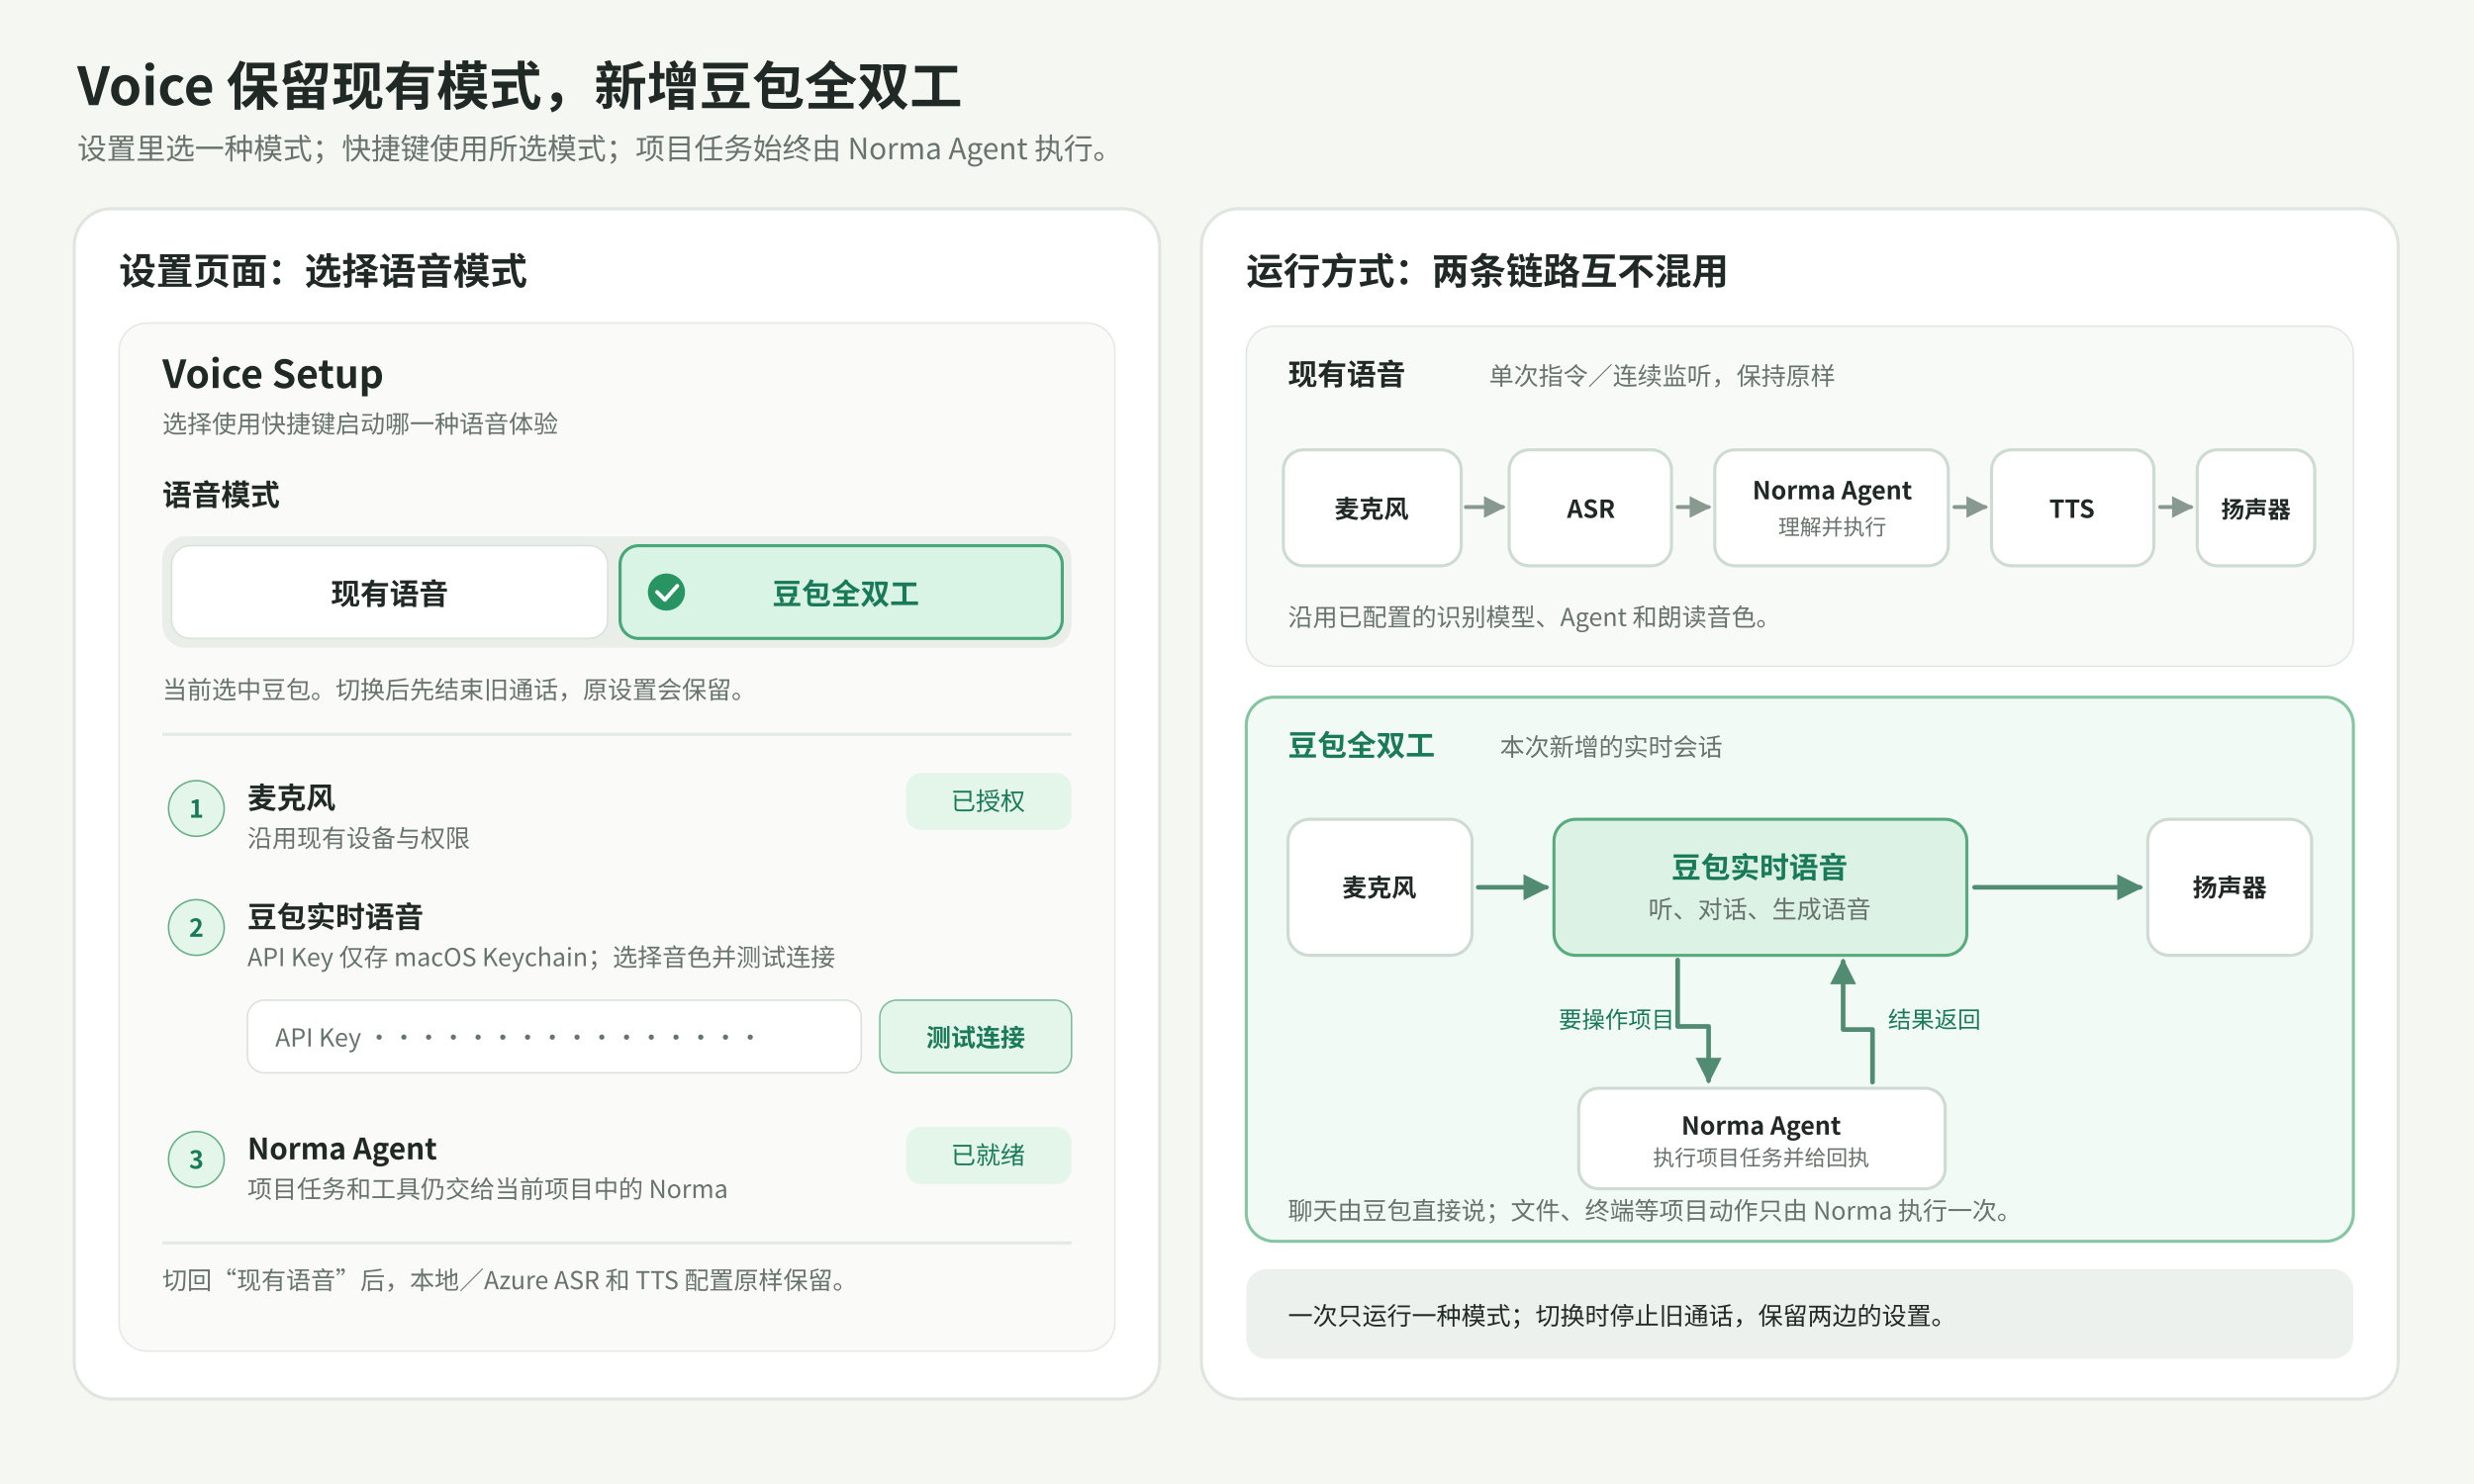
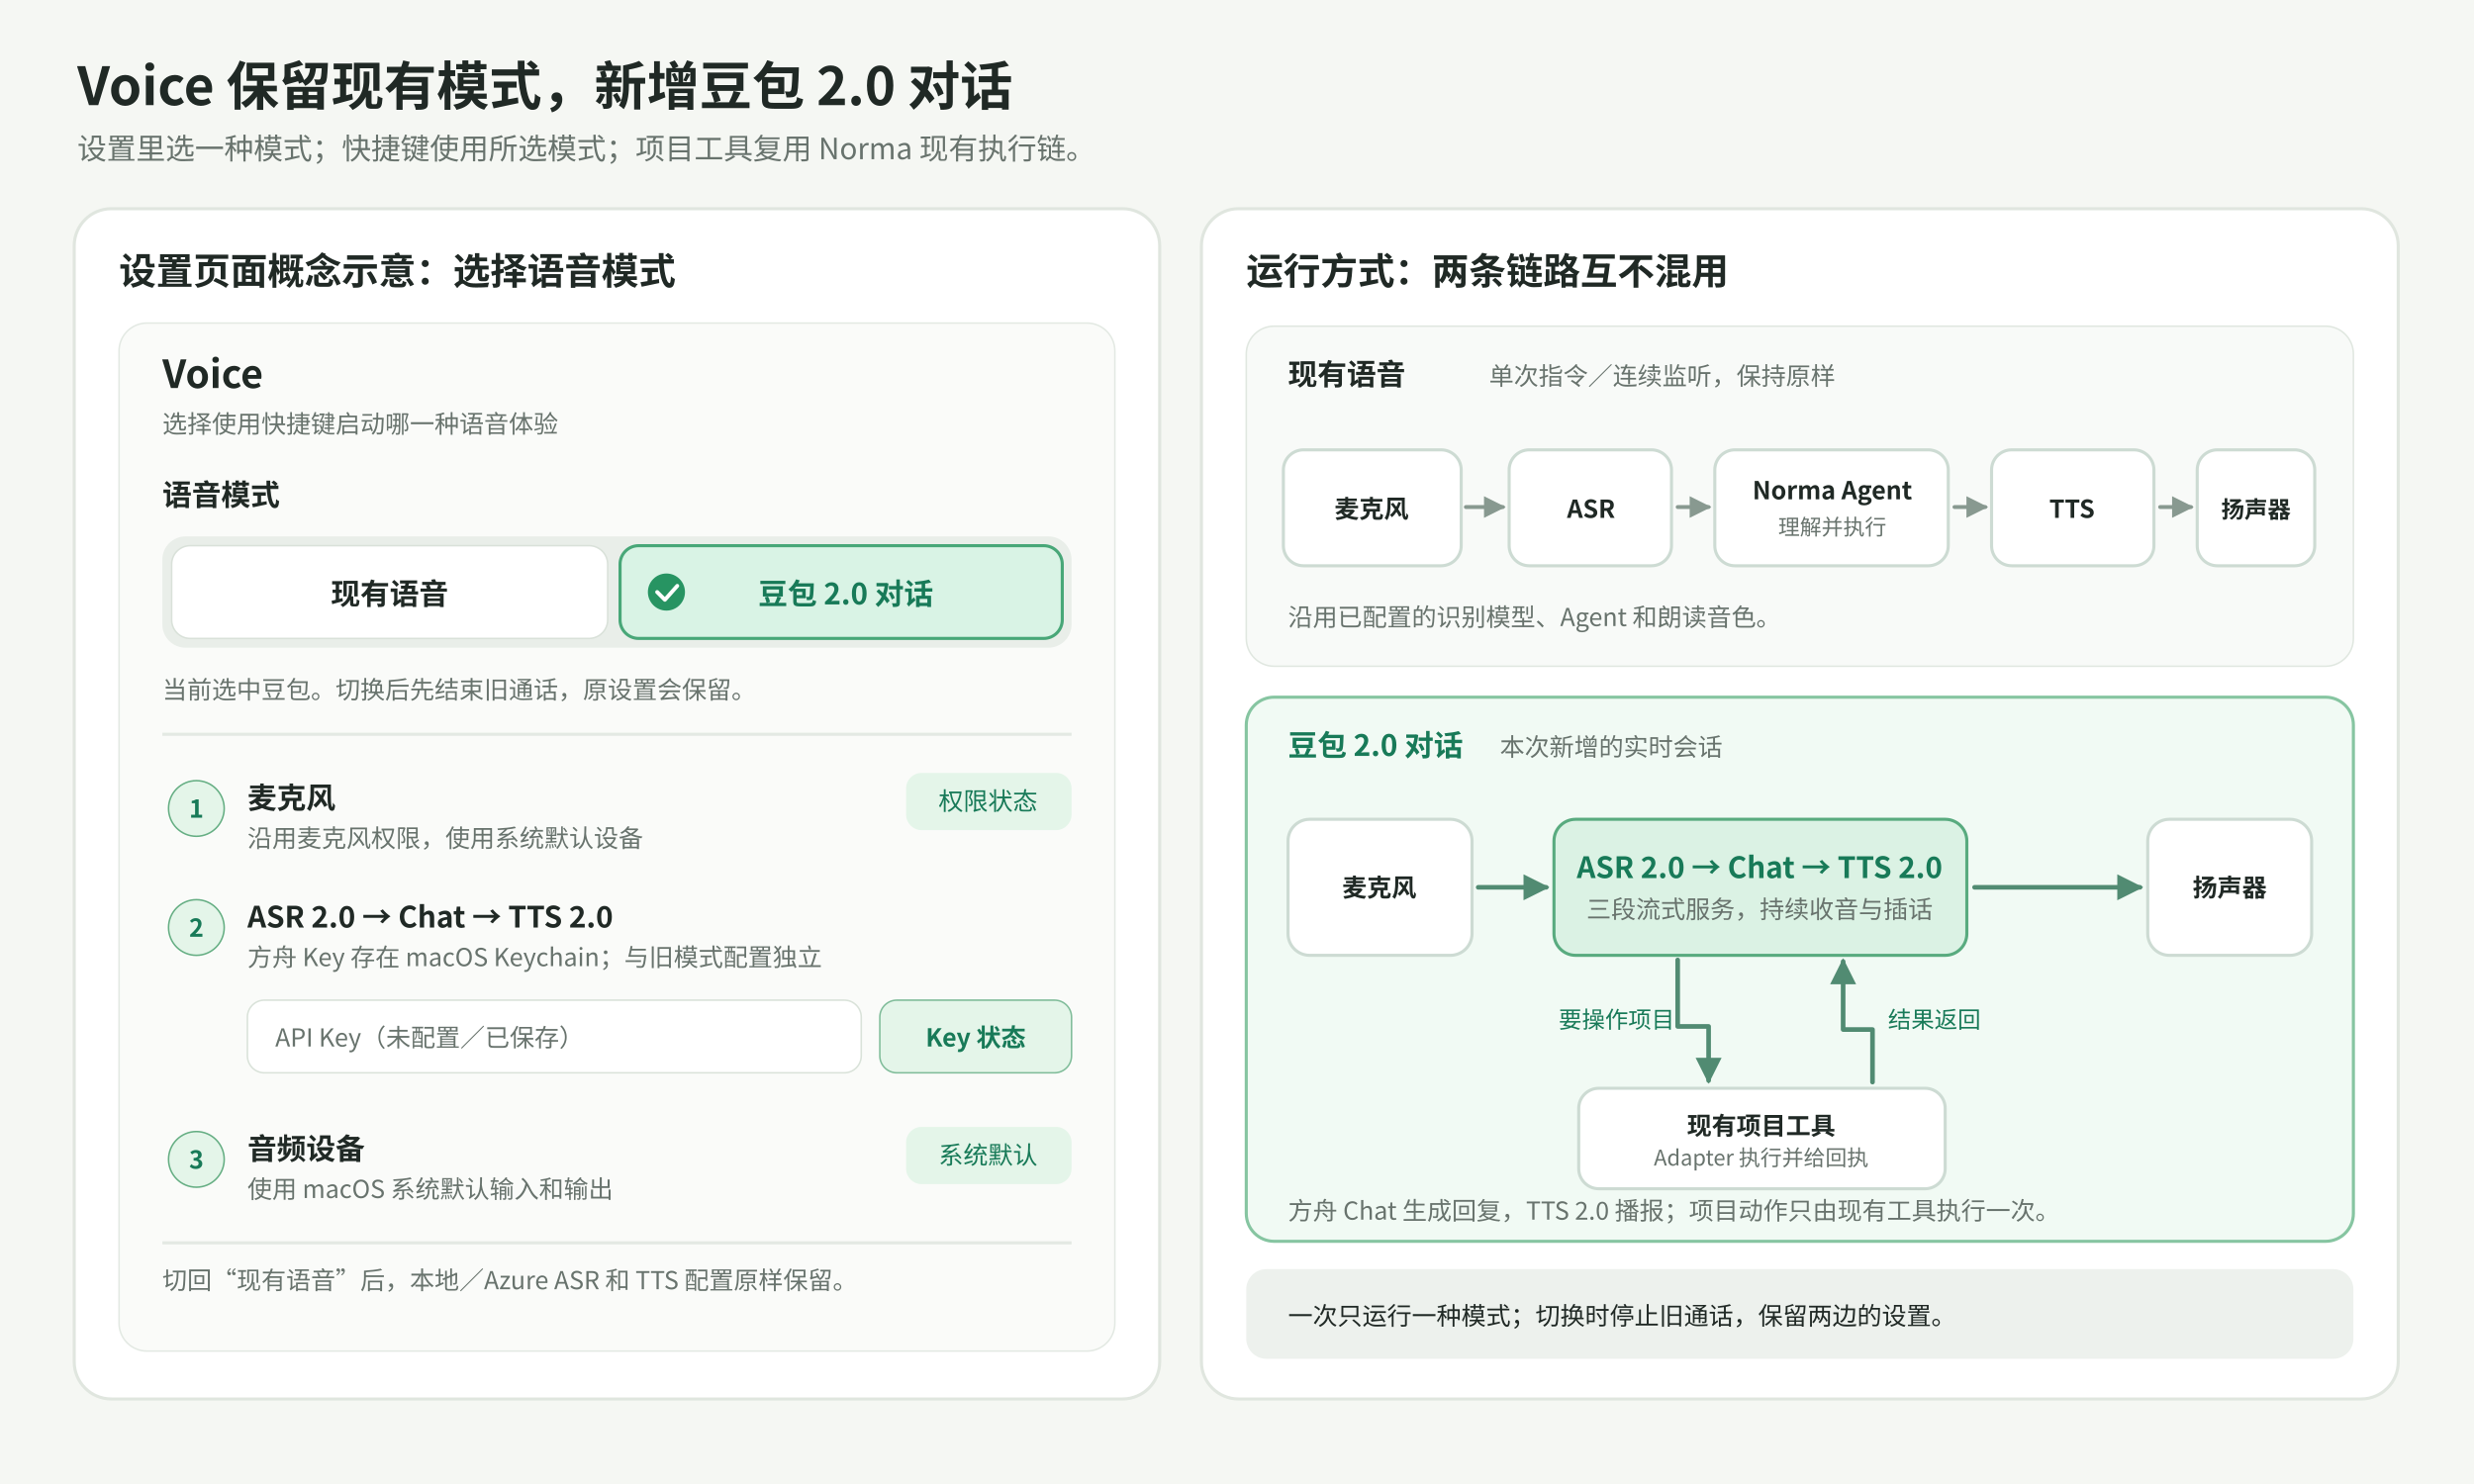
<svg xmlns="http://www.w3.org/2000/svg" width="1600" height="960" viewBox="0 0 1600 960" role="img" aria-labelledby="title desc">
  <defs>
    <style>
      text { font-family: "PingFang SC", "Hiragino Sans GB", "Noto Sans CJK SC", "Microsoft YaHei", sans-serif; }
      .ink { fill: #202925; }
      .muted { fill: #68736d; }
      .green { fill: #187a58; }
      .small { font-size: 16px; }
      .body { font-size: 19px; }
      .strong { font-weight: 650; }
      .node { fill: #ffffff; stroke: #cddbd3; stroke-width: 2; }
      .arrow { fill: none; stroke: #518b72; stroke-width: 3; stroke-linecap: round; stroke-linejoin: round; marker-end: url(#arrowhead); }
      .soft-arrow { fill: none; stroke: #889990; stroke-width: 2.5; stroke-linecap: round; stroke-linejoin: round; marker-end: url(#gray-arrowhead); }
    </style>
    <marker id="arrowhead" viewBox="0 0 10 10" refX="8" refY="5" markerWidth="7" markerHeight="7" orient="auto-start-reverse">
      <path d="M 1 1 L 9 5 L 1 9 Z" fill="#518b72" />
    </marker>
    <marker id="gray-arrowhead" viewBox="0 0 10 10" refX="8" refY="5" markerWidth="7" markerHeight="7" orient="auto-start-reverse">
      <path d="M 1 1 L 9 5 L 1 9 Z" fill="#889990" />
    </marker>
  </defs>
  <rect width="1600" height="960" fill="#f5f7f3" />
-   <text x="50" y="68" class="ink strong" font-size="34">Voice 保留现有模式，新增豆包全双工</text>
-   <text x="50" y="103" class="muted body">设置里选一种模式；快捷键使用所选模式；项目任务始终由 Norma Agent 执行。</text>
+   <text x="50" y="68" class="ink strong" font-size="34">Voice 保留现有模式，新增豆包 2.0 对话</text>
+   <text x="50" y="103" class="muted body">设置里选一种模式；快捷键使用所选模式；项目工具复用 Norma 现有执行链。</text>
  <rect x="48" y="135" width="702" height="770" rx="24" fill="#ffffff" stroke="#e0e6df" stroke-width="2" />
-   <text x="77" y="184" class="ink strong" font-size="24">设置页面：选择语音模式</text>
+   <text x="77" y="184" class="ink strong" font-size="24">设置页面概念示意：选择语音模式</text>
  <rect x="77" y="209" width="644" height="665" rx="18" fill="#fafbf9" stroke="#e3e9e3" />
-   <text x="105" y="251" class="ink strong" font-size="25">Voice Setup</text>
+   <text x="105" y="251" class="ink strong" font-size="25">Voice</text>
  <text x="105" y="280" class="muted small">选择使用快捷键启动哪一种语音体验</text>
  <text x="105" y="327" class="ink strong body">语音模式</text>
  <rect x="105" y="347" width="588" height="72" rx="15" fill="#e9eee9" />
  <rect x="111" y="353" width="282" height="60" rx="12" fill="#ffffff" stroke="#d9e1d9" />
  <text x="252" y="391" text-anchor="middle" class="ink strong body">现有语音</text>
  <rect x="401" y="353" width="286" height="60" rx="12" fill="#d9f3e5" stroke="#48a778" stroke-width="2" />
  <circle cx="431" cy="383" r="12" fill="#279462" />
  <path d="M 425 383 L 430 388 L 438 379" fill="none" stroke="#ffffff" stroke-width="2.5" stroke-linecap="round" stroke-linejoin="round" />
-   <text x="547" y="391" text-anchor="middle" class="green strong body">豆包全双工</text>
+   <text x="547" y="391" text-anchor="middle" class="green strong body">豆包 2.0 对话</text>
  <text x="105" y="452" class="muted small">当前选中豆包。切换后先结束旧通话，原设置会保留。</text>
  <line x1="105" y1="475" x2="693" y2="475" stroke="#e3e9e3" stroke-width="2" />
  <circle cx="127" cy="523" r="18" fill="#e4f5e9" stroke="#65ae83" />
  <text x="127" y="529" text-anchor="middle" class="green strong small">1</text>
  <text x="160" y="523" class="ink strong body">麦克风</text>
-   <text x="160" y="548" class="muted small">沿用现有设备与权限</text>
+   <text x="160" y="548" class="muted small">沿用麦克风权限，使用系统默认设备</text>
  <rect x="586" y="500" width="107" height="37" rx="10" fill="#e4f5e9" />
-   <text x="639" y="524" text-anchor="middle" class="green small">已授权</text>
+   <text x="639" y="524" text-anchor="middle" class="green small">权限状态</text>
  <circle cx="127" cy="600" r="18" fill="#e4f5e9" stroke="#65ae83" />
  <text x="127" y="606" text-anchor="middle" class="green strong small">2</text>
-   <text x="160" y="600" class="ink strong body">豆包实时语音</text>
-   <text x="160" y="625" class="muted small">API Key 仅存 macOS Keychain；选择音色并测试连接</text>
+   <text x="160" y="600" class="ink strong body">ASR 2.0 → Chat → TTS 2.0</text>
+   <text x="160" y="625" class="muted small">方舟 Key 存在 macOS Keychain；与旧模式配置独立</text>
  <rect x="160" y="647" width="397" height="47" rx="11" fill="#ffffff" stroke="#d9e2d9" />
-   <text x="178" y="677" class="muted small">API Key  ••••••••••••••••</text>
+   <text x="178" y="677" class="muted small">API Key（未配置／已保存）</text>
  <rect x="569" y="647" width="124" height="47" rx="11" fill="#e4f5e9" stroke="#7fbc99" />
-   <text x="631" y="677" text-anchor="middle" class="green strong small">测试连接</text>
+   <text x="631" y="677" text-anchor="middle" class="green strong small">Key 状态</text>
  <circle cx="127" cy="750" r="18" fill="#e4f5e9" stroke="#65ae83" />
  <text x="127" y="756" text-anchor="middle" class="green strong small">3</text>
-   <text x="160" y="750" class="ink strong body">Norma Agent</text>
-   <text x="160" y="775" class="muted small">项目任务和工具仍交给当前项目中的 Norma</text>
+   <text x="160" y="750" class="ink strong body">音频设备</text>
+   <text x="160" y="775" class="muted small">使用 macOS 系统默认输入和输出</text>
  <rect x="586" y="729" width="107" height="37" rx="10" fill="#e4f5e9" />
-   <text x="639" y="753" text-anchor="middle" class="green small">已就绪</text>
+   <text x="639" y="753" text-anchor="middle" class="green small">系统默认</text>
  <line x1="105" y1="804" x2="693" y2="804" stroke="#e3e9e3" stroke-width="2" />
  <text x="105" y="834" class="muted small">切回“现有语音”后，本地／Azure ASR 和 TTS 配置原样保留。</text>
  <rect x="777" y="135" width="774" height="770" rx="24" fill="#ffffff" stroke="#e0e6df" stroke-width="2" />
  <text x="806" y="184" class="ink strong" font-size="24">运行方式：两条链路互不混用</text>
  <rect x="806" y="211" width="716" height="220" rx="18" fill="#f8faf8" stroke="#e0e7e0" />
  <text x="833" y="249" class="ink strong body">现有语音</text>
  <text x="963" y="249" class="muted small">单次指令／连续监听，保持原样</text>
  <rect x="830" y="291" width="115" height="75" rx="13" class="node" />
  <text x="887" y="335" text-anchor="middle" class="ink strong small">麦克风</text>
  <path d="M 948 328 L 972 328" class="soft-arrow" />
  <rect x="976" y="291" width="105" height="75" rx="13" class="node" />
  <text x="1029" y="335" text-anchor="middle" class="ink strong small">ASR</text>
  <path d="M 1085 328 L 1105 328" class="soft-arrow" />
  <rect x="1109" y="291" width="151" height="75" rx="13" class="node" />
  <text x="1185" y="323" text-anchor="middle" class="ink strong small">Norma Agent</text>
  <text x="1185" y="346" text-anchor="middle" class="muted" font-size="14">理解并执行</text>
  <path d="M 1264 328 L 1284 328" class="soft-arrow" />
  <rect x="1288" y="291" width="105" height="75" rx="13" class="node" />
  <text x="1340" y="335" text-anchor="middle" class="ink strong small">TTS</text>
  <path d="M 1397 328 L 1417 328" class="soft-arrow" />
  <rect x="1421" y="291" width="76" height="75" rx="13" class="node" />
  <text x="1459" y="335" text-anchor="middle" class="ink strong" font-size="15">扬声器</text>
  <text x="833" y="405" class="muted small">沿用已配置的识别模型、Agent 和朗读音色。</text>
  <rect x="806" y="451" width="716" height="352" rx="18" fill="#f1faf4" stroke="#86c5a1" stroke-width="2" />
-   <text x="833" y="489" class="green strong body">豆包全双工</text>
+   <text x="833" y="489" class="green strong body">豆包 2.0 对话</text>
  <text x="970" y="489" class="muted small">本次新增的实时会话</text>
  <rect x="833" y="530" width="119" height="88" rx="14" class="node" />
  <text x="892" y="580" text-anchor="middle" class="ink strong small">麦克风</text>
  <path d="M 956 574 L 1000 574" class="arrow" />
  <rect x="1005" y="530" width="267" height="88" rx="14" fill="#dbf2e4" stroke="#59ab7f" stroke-width="2" />
-   <text x="1138" y="568" text-anchor="middle" class="green strong body">豆包实时语音</text>
-   <text x="1138" y="594" text-anchor="middle" class="muted small">听、对话、生成语音</text>
+   <text x="1138" y="568" text-anchor="middle" class="green strong body">ASR 2.0 → Chat → TTS 2.0</text>
+   <text x="1138" y="594" text-anchor="middle" class="muted small">三段流式服务，持续收音与插话</text>
  <path d="M 1277 574 L 1384 574" class="arrow" />
  <rect x="1389" y="530" width="106" height="88" rx="14" class="node" />
  <text x="1442" y="580" text-anchor="middle" class="ink strong small">扬声器</text>
  <path d="M 1085 621 L 1085 664 L 1105 664 L 1105 699" class="arrow" />
  <text x="1008" y="665" class="green" font-size="15">要操作项目</text>
  <rect x="1021" y="704" width="237" height="65" rx="13" class="node" />
-   <text x="1139" y="734" text-anchor="middle" class="ink strong small">Norma Agent</text>
-   <text x="1139" y="754" text-anchor="middle" class="muted" font-size="14">执行项目任务并给回执</text>
+   <text x="1139" y="734" text-anchor="middle" class="ink strong small">现有项目工具</text>
+   <text x="1139" y="754" text-anchor="middle" class="muted" font-size="14">Adapter 执行并给回执</text>
  <path d="M 1211 700 L 1211 666 L 1192 666 L 1192 622" class="arrow" />
  <text x="1221" y="665" class="green" font-size="15">结果返回</text>
-   <text x="833" y="789" class="muted small">聊天由豆包直接说；文件、终端等项目动作只由 Norma 执行一次。</text>
+   <text x="833" y="789" class="muted small">方舟 Chat 生成回复，TTS 2.0 播报；项目动作只由现有工具执行一次。</text>
  <rect x="806" y="821" width="716" height="58" rx="13" fill="#edf1ed" />
  <text x="833" y="857" class="ink small">一次只运行一种模式；切换时停止旧通话，保留两边的设置。</text>
</svg>
